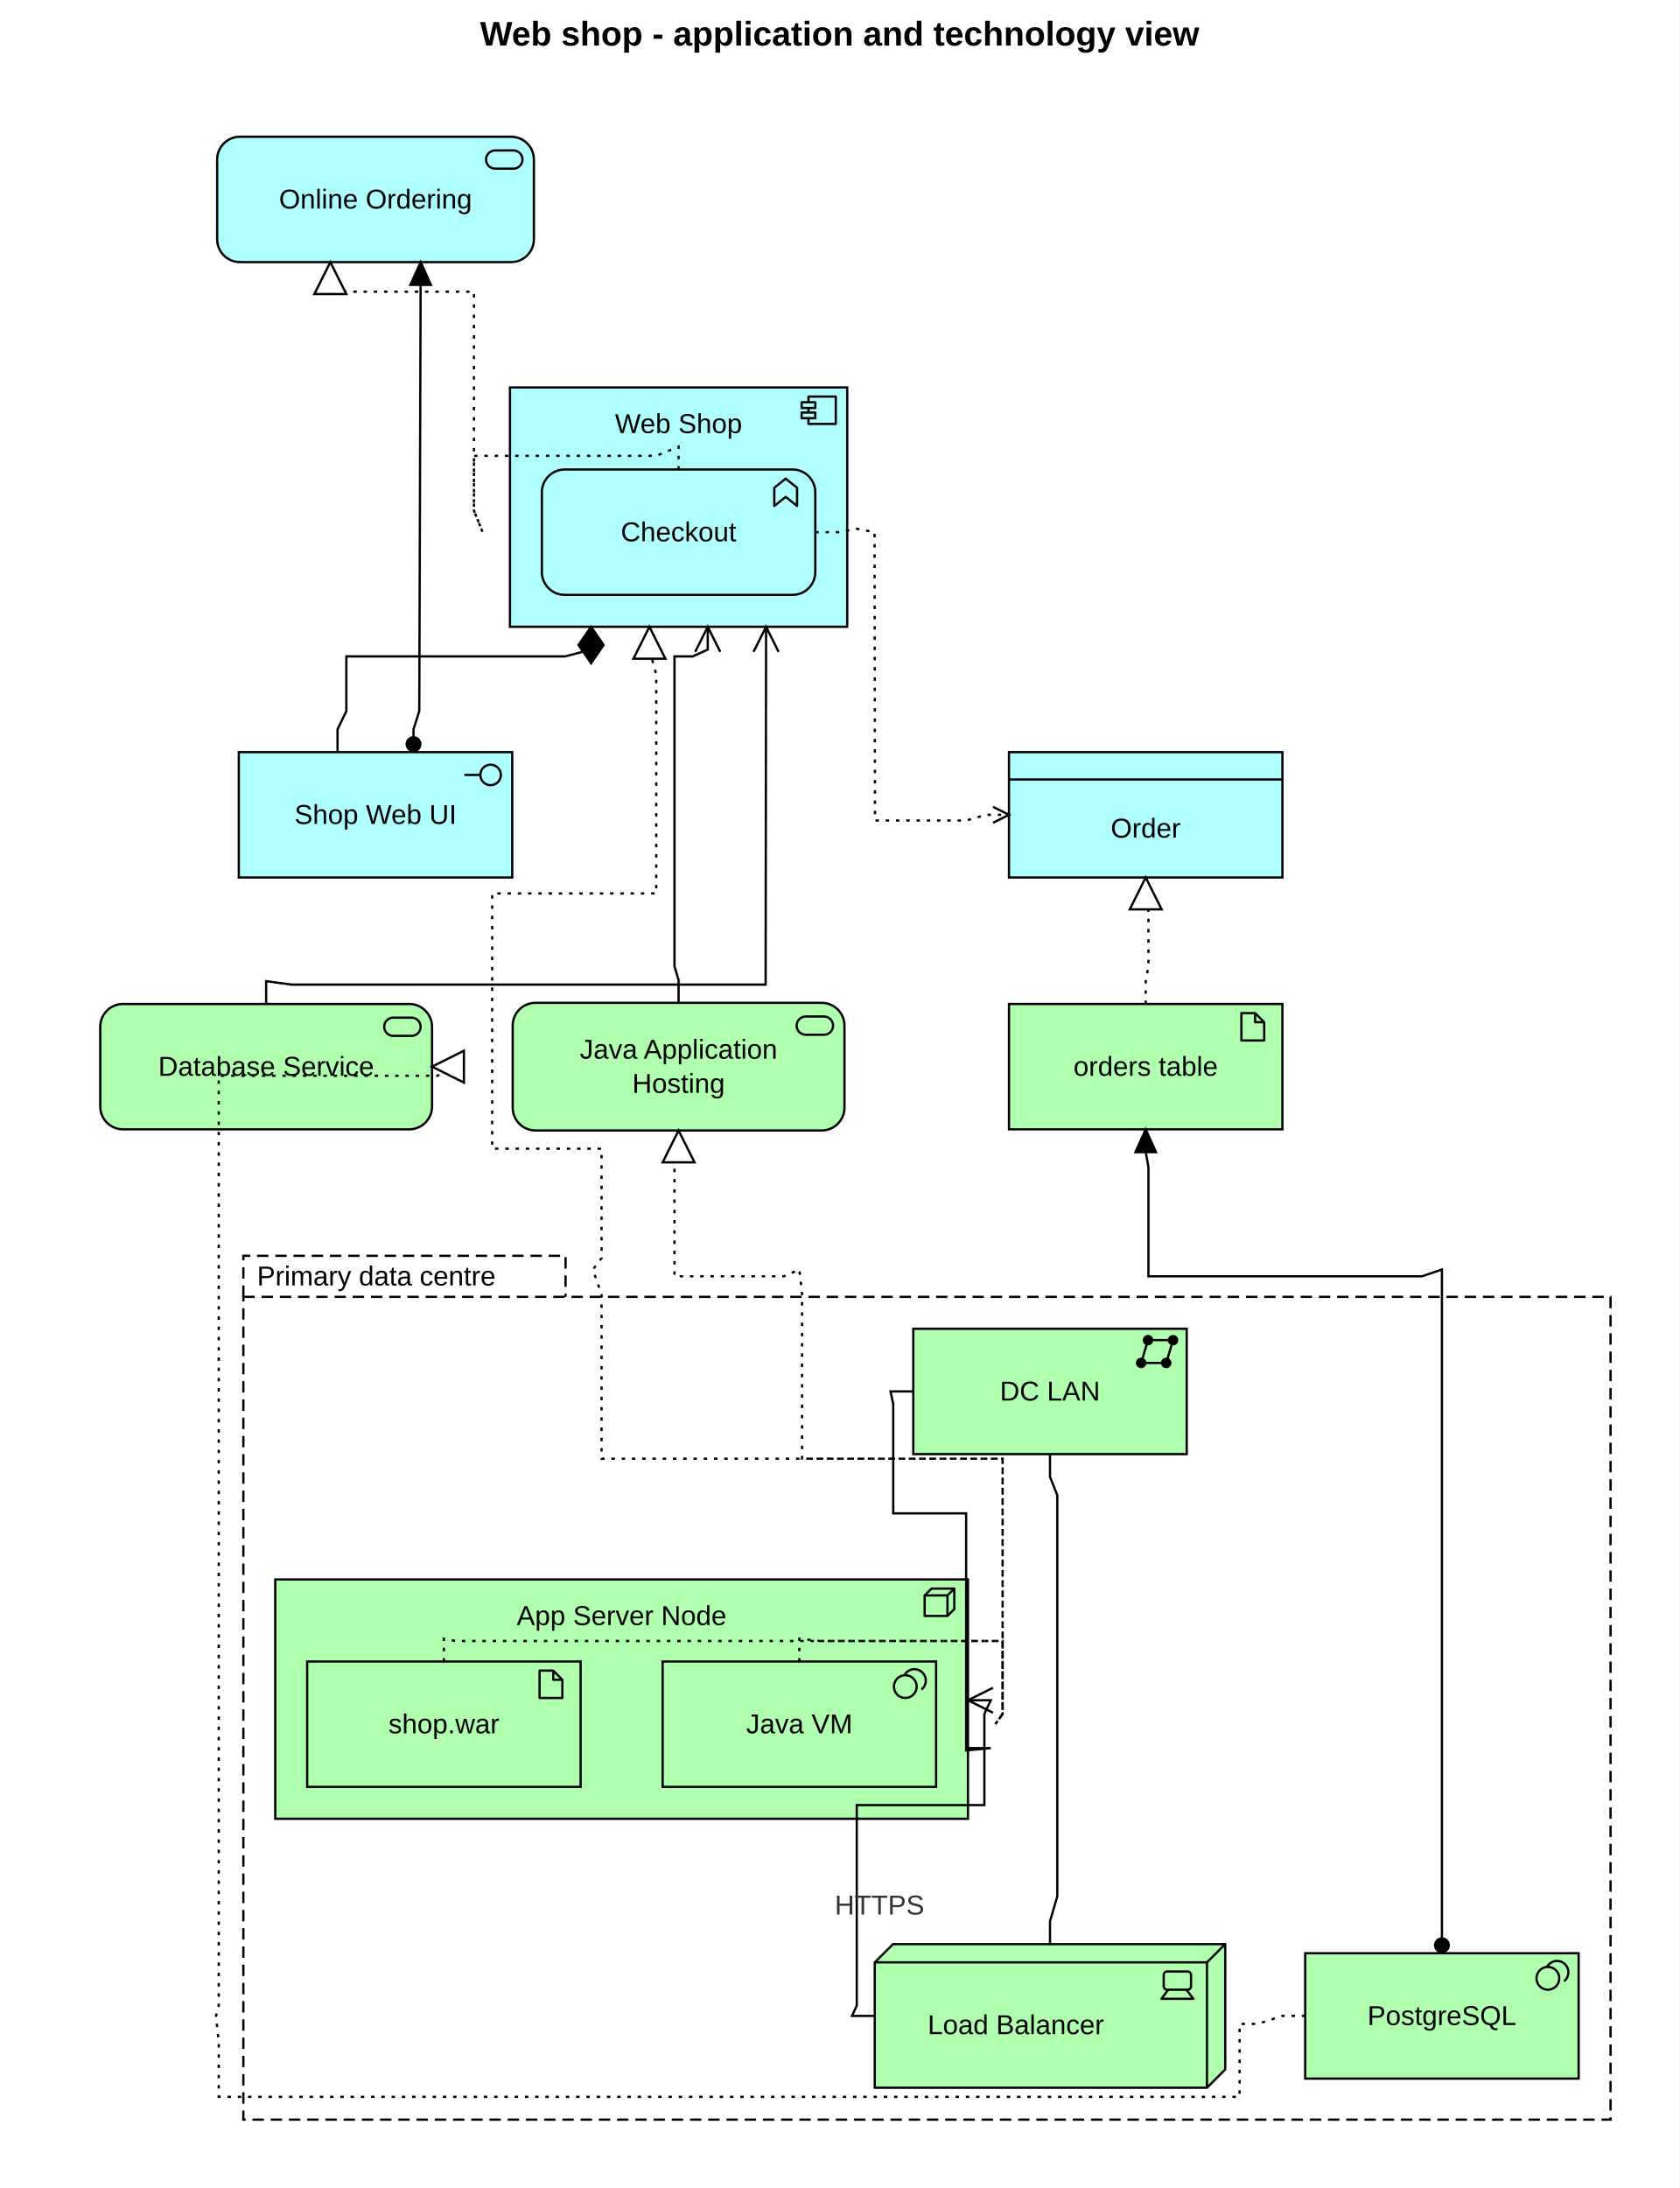
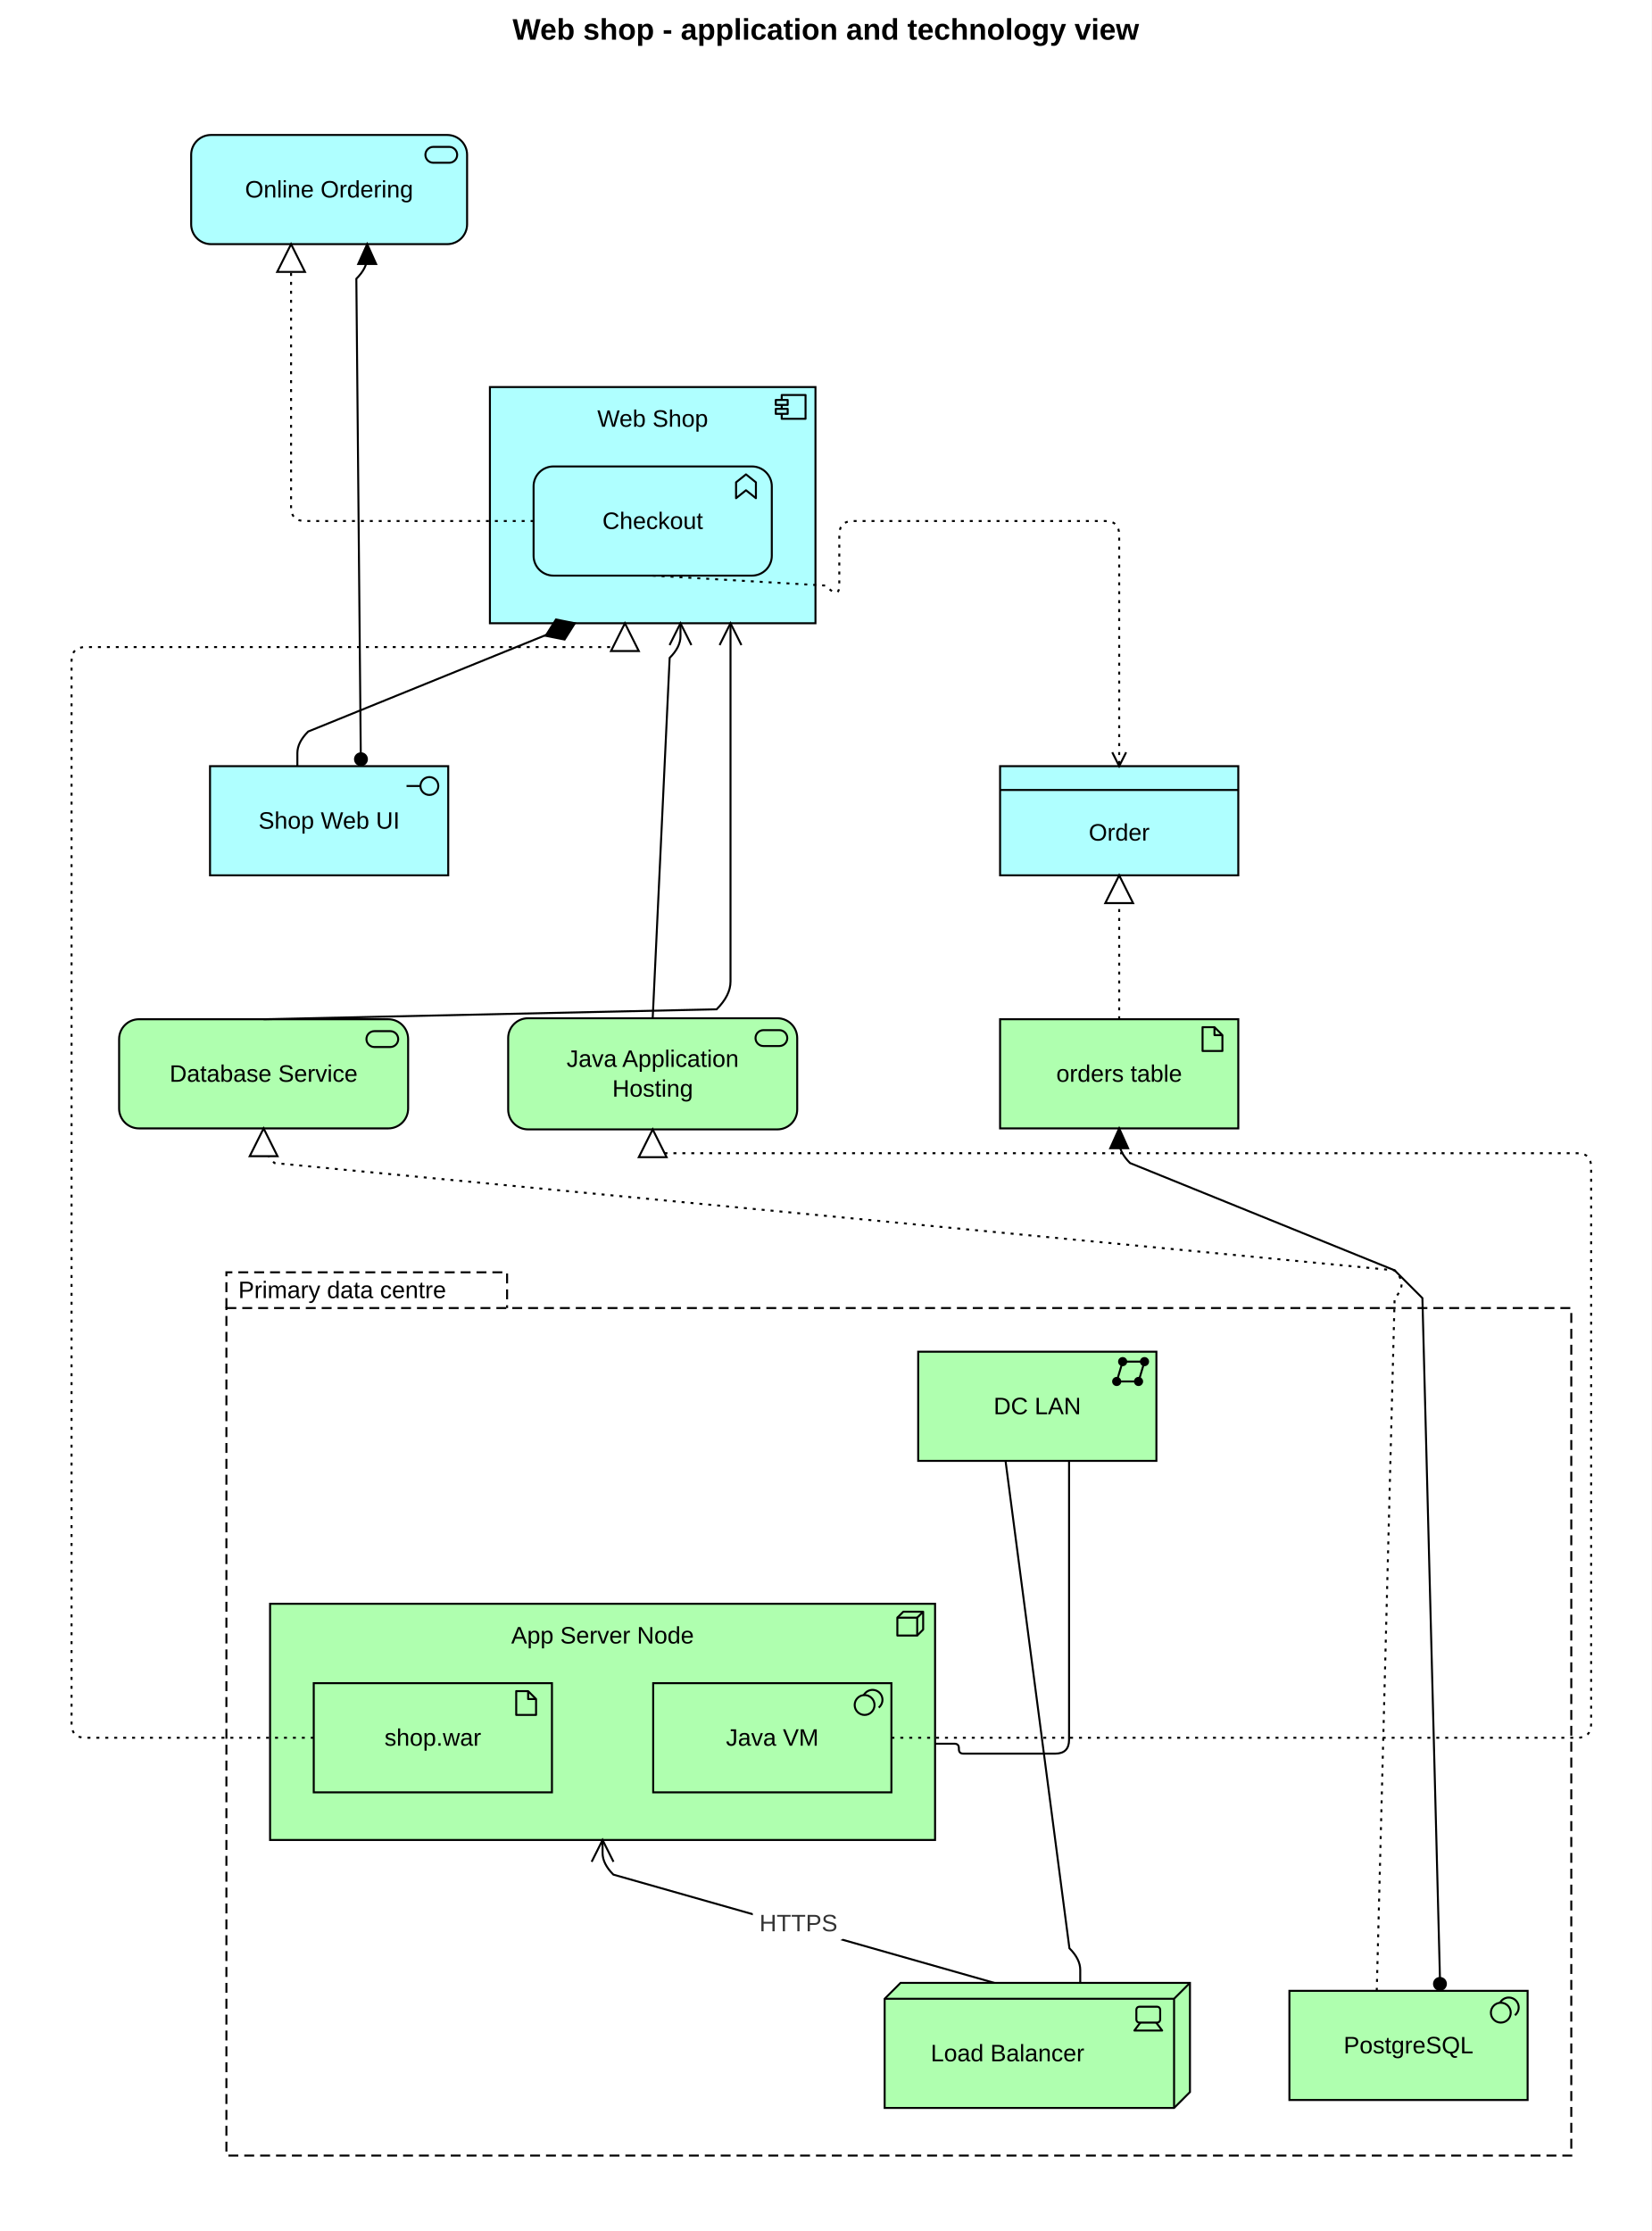
- <svg xmlns="http://www.w3.org/2000/svg" width="737" height="960" viewBox="0 0 737 960" font-family="Arial, Helvetica, sans-serif" font-size="12">
-   <rect x="0" y="0" width="737" height="960" fill="#ffffff" />
-   <text x="368.5" y="20" text-anchor="middle" font-size="15" font-weight="bold">Web shop - application and technology view</text>
+ <svg xmlns="http://www.w3.org/2000/svg" width="832" height="1124" viewBox="0 0 832 1124" font-family="Arial, Helvetica, sans-serif" font-size="12">
+   <rect x="0" y="0" width="832" height="1124" fill="#ffffff" />
+   <text x="416" y="20" text-anchor="middle" font-size="15" font-weight="bold">Web shop - application and technology view</text>
  <g transform="translate(10,40)">
    <g class="group" data-id="dc">
-       <path d="M96.8,529 V511 H238.2 V529" fill="none" stroke="#000" stroke-dasharray="5 3" />
-       <rect x="96.8" y="529" width="600" height="361" fill="none" stroke="#000" stroke-dasharray="5 3" />
-       <text x="102.8" y="524">Primary data centre</text>
+       <path d="M104.05,619 V601 H245.45 V619" fill="none" stroke="#000" stroke-dasharray="5 3" />
+       <rect x="104.05" y="619" width="677.5" height="427" fill="none" stroke="#000" stroke-dasharray="5 3" />
+       <text x="110.05" y="614">Primary data centre</text>
    </g>
    <g class="element application-component" data-id="webShop">
-       <rect fill="#AFFFFF" stroke="#000000" stroke-width="1" x="213.8" y="130" width="148" height="105" rx="0" ry="0" />
+       <rect fill="#AFFFFF" stroke="#000000" stroke-width="1" x="236.8" y="155" width="164" height="119" rx="0" ry="0" />
      <g stroke="#000" stroke-width="1" stroke-linejoin="round" fill="#AFFFFF">
-         <rect x="344.8" y="134" width="12" height="12" />
-         <rect x="341.8" y="136.5" width="6" height="2.5" />
-         <rect x="341.8" y="141" width="6" height="2.5" />
+         <rect x="383.8" y="159" width="12" height="12" />
+         <rect x="380.8" y="161.5" width="6" height="2.5" />
+         <rect x="380.8" y="166" width="6" height="2.5" />
      </g>
-       <text x="287.8" y="150" text-anchor="middle">Web Shop</text>
+       <text x="318.8" y="175" text-anchor="middle">Web Shop</text>
    </g>
    <g class="element application-interface" data-id="shopUi">
-       <rect fill="#AFFFFF" stroke="#000000" stroke-width="1" x="94.8" y="290" width="120" height="55" rx="0" ry="0" />
+       <rect fill="#AFFFFF" stroke="#000000" stroke-width="1" x="95.8" y="346" width="120" height="55" rx="0" ry="0" />
      <g stroke="#000" stroke-width="1" stroke-linejoin="round" fill="none">
-         <line x1="193.8" y1="300" x2="200.8" y2="300" />
-         <circle cx="205.3" cy="300" r="4.5" />
+         <line x1="194.8" y1="356" x2="201.8" y2="356" />
+         <circle cx="206.3" cy="356" r="4.5" />
      </g>
-       <text x="154.8" y="321.5" text-anchor="middle">Shop Web UI</text>
+       <text x="155.8" y="377.5" text-anchor="middle">Shop Web UI</text>
    </g>
    <g class="element application-service" data-id="ordering">
-       <rect fill="#AFFFFF" stroke="#000000" stroke-width="1" x="85.3" y="20" width="139" height="55" rx="10" ry="10" />
-       <rect stroke="#000" stroke-width="1" stroke-linejoin="round" fill="none" x="203.3" y="26" width="16" height="8" rx="4" ry="4" />
-       <text x="154.8" y="51.5" text-anchor="middle">Online Ordering</text>
+       <rect fill="#AFFFFF" stroke="#000000" stroke-width="1" x="86.3" y="28" width="139" height="55" rx="10" ry="10" />
+       <rect stroke="#000" stroke-width="1" stroke-linejoin="round" fill="none" x="204.3" y="34" width="16" height="8" rx="4" ry="4" />
+       <text x="155.8" y="59.5" text-anchor="middle">Online Ordering</text>
    </g>
    <g class="element data-object" data-id="order">
-       <rect fill="#AFFFFF" stroke="#000000" stroke-width="1" x="432.8" y="290" width="120" height="55" />
-       <line stroke="#000000" stroke-width="1" x1="432.8" y1="302" x2="552.8" y2="302" />
-       <text x="492.8" y="327.5" text-anchor="middle">Order</text>
+       <rect fill="#AFFFFF" stroke="#000000" stroke-width="1" x="493.8" y="346" width="120" height="55" />
+       <line stroke="#000000" stroke-width="1" x1="493.8" y1="358" x2="613.8" y2="358" />
+       <text x="553.8" y="383.5" text-anchor="middle">Order</text>
    </g>
    <g class="element technology-service" data-id="hosting">
-       <rect fill="#AFFFAF" stroke="#000000" stroke-width="1" x="215" y="400" width="145.6" height="56" rx="10" ry="10" />
-       <rect stroke="#000" stroke-width="1" stroke-linejoin="round" fill="none" x="339.6" y="406" width="16" height="8" rx="4" ry="4" />
-       <text x="287.8" y="424.5" text-anchor="middle">Java Application</text>
-       <text x="287.8" y="439.5" text-anchor="middle">Hosting</text>
+       <rect fill="#AFFFAF" stroke="#000000" stroke-width="1" x="246" y="473" width="145.6" height="56" rx="10" ry="10" />
+       <rect stroke="#000" stroke-width="1" stroke-linejoin="round" fill="none" x="370.6" y="479" width="16" height="8" rx="4" ry="4" />
+       <text x="318.8" y="497.5" text-anchor="middle">Java Application</text>
+       <text x="318.8" y="512.5" text-anchor="middle">Hosting</text>
    </g>
    <g class="element technology-service" data-id="dbSvc">
-       <rect fill="#AFFFAF" stroke="#000000" stroke-width="1" x="34" y="400.5" width="145.6" height="55" rx="10" ry="10" />
-       <rect stroke="#000" stroke-width="1" stroke-linejoin="round" fill="none" x="158.6" y="406.5" width="16" height="8" rx="4" ry="4" />
-       <text x="106.8" y="432" text-anchor="middle">Database Service</text>
+       <rect fill="#AFFFAF" stroke="#000000" stroke-width="1" x="50" y="473.5" width="145.6" height="55" rx="10" ry="10" />
+       <rect stroke="#000" stroke-width="1" stroke-linejoin="round" fill="none" x="174.6" y="479.5" width="16" height="8" rx="4" ry="4" />
+       <text x="122.8" y="505" text-anchor="middle">Database Service</text>
    </g>
    <g class="element artifact" data-id="orderTbl">
-       <rect fill="#AFFFAF" stroke="#000000" stroke-width="1" x="432.8" y="400.5" width="120" height="55" rx="0" ry="0" />
-       <path stroke="#000" stroke-width="1" stroke-linejoin="round" fill="none" d="M534.8,404.5 H540.8 L544.8,408.5 V416.5 H534.8 Z M540.8,404.5 V408.5 H544.8" />
-       <text x="492.8" y="432" text-anchor="middle">orders table</text>
+       <rect fill="#AFFFAF" stroke="#000000" stroke-width="1" x="493.8" y="473.5" width="120" height="55" rx="0" ry="0" />
+       <path stroke="#000" stroke-width="1" stroke-linejoin="round" fill="none" d="M595.8,477.5 H601.8 L605.8,481.5 V489.5 H595.8 Z M601.8,477.5 V481.5 H605.8" />
+       <text x="553.8" y="505" text-anchor="middle">orders table</text>
    </g>
    <g class="element application-function" data-id="checkout">
-       <rect fill="#AFFFFF" stroke="#000000" stroke-width="1" x="227.8" y="166" width="120" height="55" rx="10" ry="10" />
-       <path stroke="#000" stroke-width="1" stroke-linejoin="round" fill="none" d="M329.8,174 L334.8,170 L339.8,174 L339.8,182 L334.8,178 L329.8,182 Z" />
-       <text x="287.8" y="197.5" text-anchor="middle">Checkout</text>
+       <rect fill="#AFFFFF" stroke="#000000" stroke-width="1" x="258.8" y="195" width="120" height="55" rx="10" ry="10" />
+       <path stroke="#000" stroke-width="1" stroke-linejoin="round" fill="none" d="M360.8,203 L365.8,199 L370.8,203 L370.8,211 L365.8,207 L360.8,211 Z" />
+       <text x="318.8" y="226.5" text-anchor="middle">Checkout</text>
    </g>
    <g class="element node" data-id="appNode">
-       <rect fill="#AFFFAF" stroke="#000000" stroke-width="1" x="110.8" y="653" width="304" height="105" rx="0" ry="0" />
+       <rect fill="#AFFFAF" stroke="#000000" stroke-width="1" x="126.05" y="768" width="335" height="119" rx="0" ry="0" />
      <g stroke="#000" stroke-width="1" stroke-linejoin="round" fill="none">
-         <rect x="395.8" y="660" width="10" height="9" />
-         <path d="M395.8,660 L398.8,657 H408.8 V666 L405.8,669 M405.8,660 L408.8,657" />
+         <rect x="442.05" y="775" width="10" height="9" />
+         <path d="M442.05,775 L445.05,772 H455.05 V781 L452.05,784 M452.05,775 L455.05,772" />
      </g>
-       <text x="262.8" y="673" text-anchor="middle">App Server Node</text>
+       <text x="293.55" y="788" text-anchor="middle">App Server Node</text>
    </g>
    <g class="element system-software" data-id="pg">
-       <rect fill="#AFFFAF" stroke="#000000" stroke-width="1" x="562.8" y="817" width="120" height="55" rx="0" ry="0" />
+       <rect fill="#AFFFAF" stroke="#000000" stroke-width="1" x="639.55" y="963" width="120" height="55" rx="0" ry="0" />
      <g stroke="#000" stroke-width="1" stroke-linejoin="round" fill="none">
-         <path d="M668.8,823.2 A5,5 0 1 1 676.4,829.3" />
-         <circle cx="669.3" cy="828" r="5" />
+         <path d="M745.55,969.2 A5,5 0 1 1 753.15,975.3" />
+         <circle cx="746.05" cy="974" r="5" />
      </g>
-       <text x="622.8" y="848.5" text-anchor="middle">PostgreSQL</text>
+       <text x="699.55" y="994.5" text-anchor="middle">PostgreSQL</text>
    </g>
    <g class="element device" data-id="lb">
-       <path fill="#AFFFAF" stroke="#000000" stroke-width="1" d="M373.9,821 L381.9,813 H527.7 V868 L519.7,876 H373.9 Z" />
-       <path fill="none" stroke="#000000" stroke-width="1" d="M373.9,821 H519.7 V876 M519.7,821 L527.7,813" />
+       <path fill="#AFFFAF" stroke="#000000" stroke-width="1" d="M435.65,967 L443.65,959 H589.45 V1014 L581.45,1022 H435.65 Z" />
+       <path fill="none" stroke="#000000" stroke-width="1" d="M435.65,967 H581.45 V1022 M581.45,967 L589.45,959" />
      <g stroke="#000" stroke-width="1" stroke-linejoin="round" fill="none">
-         <rect x="500.7" y="825" width="12" height="8" rx="1.5" />
-         <path d="M502.7,833 L499.7,837 H513.7 L510.7,833" />
+         <rect x="562.45" y="971" width="12" height="8" rx="1.5" />
+         <path d="M564.45,979 L561.45,983 H575.45 L572.45,979" />
      </g>
-       <text x="435.8" y="852.5" text-anchor="middle">Load Balancer</text>
+       <text x="497.55" y="998.5" text-anchor="middle">Load Balancer</text>
    </g>
    <g class="element communication-network" data-id="lan">
-       <rect fill="#AFFFAF" stroke="#000000" stroke-width="1" x="390.8" y="543" width="120" height="55" rx="0" ry="0" />
+       <rect fill="#AFFFAF" stroke="#000000" stroke-width="1" x="452.55" y="641" width="120" height="55" rx="0" ry="0" />
      <g stroke="#000" stroke-width="1" stroke-linejoin="round">
-         <path fill="none" d="M493.8,548 L504.8,548 L501.8,558 L490.8,558 Z" />
-         <circle cx="493.8" cy="548" r="1.8" fill="#000" />
-         <circle cx="504.8" cy="548" r="1.8" fill="#000" />
-         <circle cx="501.8" cy="558" r="1.8" fill="#000" />
-         <circle cx="490.8" cy="558" r="1.8" fill="#000" />
+         <path fill="none" d="M555.55,646 L566.55,646 L563.55,656 L552.55,656 Z" />
+         <circle cx="555.55" cy="646" r="1.8" fill="#000" />
+         <circle cx="566.55" cy="646" r="1.8" fill="#000" />
+         <circle cx="563.55" cy="656" r="1.8" fill="#000" />
+         <circle cx="552.55" cy="656" r="1.8" fill="#000" />
      </g>
-       <text x="450.8" y="574.5" text-anchor="middle">DC LAN</text>
+       <text x="512.55" y="672.5" text-anchor="middle">DC LAN</text>
    </g>
    <g class="element system-software" data-id="jvm">
-       <rect fill="#AFFFAF" stroke="#000000" stroke-width="1" x="280.8" y="689" width="120" height="55" rx="0" ry="0" />
+       <rect fill="#AFFFAF" stroke="#000000" stroke-width="1" x="319.05" y="808" width="120" height="55" rx="0" ry="0" />
      <g stroke="#000" stroke-width="1" stroke-linejoin="round" fill="none">
-         <path d="M386.8,695.2 A5,5 0 1 1 394.4,701.3" />
-         <circle cx="387.3" cy="700" r="5" />
+         <path d="M425.05,814.2 A5,5 0 1 1 432.65,820.3" />
+         <circle cx="425.55" cy="819" r="5" />
      </g>
-       <text x="340.8" y="720.5" text-anchor="middle">Java VM</text>
+       <text x="379.05" y="839.5" text-anchor="middle">Java VM</text>
    </g>
    <g class="element artifact" data-id="war">
-       <rect fill="#AFFFAF" stroke="#000000" stroke-width="1" x="124.8" y="689" width="120" height="55" rx="0" ry="0" />
-       <path stroke="#000" stroke-width="1" stroke-linejoin="round" fill="none" d="M226.8,693 H232.8 L236.8,697 V705 H226.8 Z M232.8,693 V697 H236.8" />
-       <text x="184.8" y="720.5" text-anchor="middle">shop.war</text>
+       <rect fill="#AFFFAF" stroke="#000000" stroke-width="1" x="148.05" y="808" width="120" height="55" rx="0" ry="0" />
+       <path stroke="#000" stroke-width="1" stroke-linejoin="round" fill="none" d="M250.05,812 H256.05 L260.05,816 V824 H250.05 Z M256.05,812 V816 H260.05" />
+       <text x="208.05" y="839.5" text-anchor="middle">shop.war</text>
    </g>
    <g class="relationship composition" data-source="webShop" data-target="shopUi">
-       <path d="M249.4,235L249.4,245L238,248L142,248L142,272L138.13,280L138.13,290" fill="none" stroke="#000" stroke-width="1" />
-       <path d="M249.4,235 L254.9,243 L249.4,251 L243.9,243 Z" fill="#000" stroke="#000" stroke-width="1" />
+       <path d="M279.6,274L145.25,328.55Q139.8,334 139.8,339.45L139.8,346" fill="none" stroke="#000" stroke-width="1" />
+       <path d="M279.6,274 L274.42,282.21 L264.9,280.31 L270.08,272.1 Z" fill="#000" stroke="#000" stroke-width="1" />
    </g>
    <g class="relationship realization" data-source="checkout" data-target="ordering">
-       <path d="M287.8,166L287.8,156L278,160L198,160L198,184L201.8,193.5L201.8,193.5L198,184L198,88L142,88L134.97,85L134.97,75" fill="none" stroke="#000" stroke-width="1" stroke-dasharray="1.5 3" />
-       <path d="M134.97,75 L141.97,89 L127.97,89 Z" fill="#fff" stroke="#000" stroke-width="1" />
+       <path d="M258.8,222.5L143.63,222.5Q136.63,222.5 136.63,215.5L136.63,100.45Q136.63,95 136.63,89.55L136.63,83" fill="none" stroke="#000" stroke-width="1" stroke-dasharray="1.5 3" />
+       <path d="M136.63,83 L143.63,97 L129.63,97 Z" fill="#fff" stroke="#000" stroke-width="1" />
    </g>
    <g class="relationship assignment" data-source="shopUi" data-target="ordering">
-       <path d="M171.47,290L171.47,280L174,272L174.63,75" fill="none" stroke="#000" stroke-width="1" />
-       <circle cx="171.47" cy="286.5" r="3.5" fill="#000" />
-       <path d="M174.63,75 L179.1,85.01 L170.1,84.99 Z" fill="#000" stroke="#000" stroke-width="1" />
+       <path d="M171.8,346L169.51,100.45Q174.97,95 174.97,89.55L174.97,83" fill="none" stroke="#000" stroke-width="1" />
+       <circle cx="171.84" cy="342.5" r="3.5" fill="#000" />
+       <path d="M174.97,83 L179.47,93 L170.47,93 Z" fill="#000" stroke="#000" stroke-width="1" />
    </g>
    <g class="relationship access" data-source="checkout" data-target="order">
-       <path d="M347.8,193.5L357.8,193.5L366,192L373.8,193.5L374,320L414,320L422.8,317.5L432.8,317.5" fill="none" stroke="#000" stroke-width="1" stroke-dasharray="1.5 3" />
-       <path d="M425.8,321 L432.8,317.5 L425.8,314" fill="none" stroke="#000" stroke-width="1" />
+       <path d="M318.8,250L405.8,255Q412.8,262 412.8,255L412.8,229.5Q412.8,222.5 419.8,222.5L546.8,222.5Q553.8,222.5 553.8,229.5L553.8,328.55Q553.8,334 553.8,339.45L553.8,346" fill="none" stroke="#000" stroke-width="1" stroke-dasharray="1.5 3" />
+       <path d="M550.3,339 L553.8,346 L557.3,339" fill="none" stroke="#000" stroke-width="1" />
    </g>
    <g class="relationship realization" data-source="war" data-target="webShop">
-       <path d="M184.8,689L184.8,679L190,680L430,680L430,712L426.8,716.5L426.8,716.5L430,712L430,600L254,600L254,528L250.2,517L250.2,517L254,512L254,464L206,464L206,352L278,352L278,256L275,245L275,235" fill="none" stroke="#000" stroke-width="1" stroke-dasharray="1.5 3" />
-       <path d="M275,235 L282,249 L268,249 Z" fill="#fff" stroke="#000" stroke-width="1" />
+       <path d="M148.05,835.5L33.05,835.5Q26.05,835.5 26.05,828.5L26.05,293Q26.05,286 33.05,286L299.35,286Q304.8,286 304.8,280.55L304.8,274" fill="none" stroke="#000" stroke-width="1" stroke-dasharray="1.5 3" />
+       <path d="M304.8,274 L311.8,288 L297.8,288 Z" fill="#fff" stroke="#000" stroke-width="1" />
    </g>
    <g class="relationship realization" data-source="orderTbl" data-target="order">
-       <path d="M492.8,400.5L492.8,390.5L494,384L494,360L492.8,355L492.8,345" fill="none" stroke="#000" stroke-width="1" stroke-dasharray="1.5 3" />
-       <path d="M492.8,345 L499.8,359 L485.8,359 Z" fill="#fff" stroke="#000" stroke-width="1" />
+       <path d="M553.8,473.5L553.8,418.45Q553.8,413 553.8,407.55L553.8,401" fill="none" stroke="#000" stroke-width="1" stroke-dasharray="1.5 3" />
+       <path d="M553.8,401 L560.8,415 L546.8,415 Z" fill="#fff" stroke="#000" stroke-width="1" />
    </g>
    <g class="relationship realization" data-source="jvm" data-target="hosting">
-       <path d="M340.8,689L340.8,679L350,680L430,680L430,712L426.8,716.5L426.8,716.5L430,712L430,600L342,600L342,528L340.8,517L340.8,517L334,520L286,520L286,472L287.8,466L287.8,456" fill="none" stroke="#000" stroke-width="1" stroke-dasharray="1.5 3" />
-       <path d="M287.8,456 L294.8,470 L280.8,470 Z" fill="#fff" stroke="#000" stroke-width="1" />
+       <path d="M439.05,835.5L784.55,835.5Q791.55,835.5 791.55,828.5L791.55,548Q791.55,541 784.55,541L324.25,541Q318.8,541 318.8,535.55L318.8,529" fill="none" stroke="#000" stroke-width="1" stroke-dasharray="1.5 3" />
+       <path d="M318.8,529 L325.8,543 L311.8,543 Z" fill="#fff" stroke="#000" stroke-width="1" />
    </g>
    <g class="relationship realization" data-source="pg" data-target="dbSvc">
-       <path d="M562.8,844.5L552.8,844.5L542,848L534,848L534,880L86,880L86,856L84.8,844.5L84.8,844.5L86,840L86,432L182,432L189.6,428L179.6,428" fill="none" stroke="#000" stroke-width="1" stroke-dasharray="1.5 3" />
-       <path d="M179.6,428 L193.6,421 L193.6,435 Z" fill="#fff" stroke="#000" stroke-width="1" />
+       <path d="M683.55,963L692.55,614Q699.55,607 692.55,600L128.25,545.95Q122.8,540.5 122.8,535.05L122.8,528.5" fill="none" stroke="#000" stroke-width="1" stroke-dasharray="1.5 3" />
+       <path d="M122.8,528.5 L129.8,542.5 L115.8,542.5 Z" fill="#fff" stroke="#000" stroke-width="1" />
    </g>
    <g class="relationship serving" data-source="hosting" data-target="webShop">
-       <path d="M287.8,400L287.8,390L286,384L286,248L294,248L300.6,245L300.6,235" fill="none" stroke="#000" stroke-width="1" />
-       <path d="M306.1,246 L300.6,235 L295.1,246" fill="none" stroke="#000" stroke-width="1" />
+       <path d="M318.8,473L327.35,291.45Q332.8,286 332.8,280.55L332.8,274" fill="none" stroke="#000" stroke-width="1" />
+       <path d="M338.3,285 L332.8,274 L327.3,285" fill="none" stroke="#000" stroke-width="1" />
    </g>
    <g class="relationship serving" data-source="dbSvc" data-target="webShop">
-       <path d="M106.8,400.5L106.8,390.5L118,392L326,392L326.2,235" fill="none" stroke="#000" stroke-width="1" />
-       <path d="M331.69,246.01 L326.2,235 L320.69,245.99" fill="none" stroke="#000" stroke-width="1" />
+       <path d="M122.8,473.5L351,468.5Q358,461.5 358,454.5L358,291.45Q358,286 358,280.55L358,274" fill="none" stroke="#000" stroke-width="1" />
+       <path d="M363.5,285 L358,274 L352.5,285" fill="none" stroke="#000" stroke-width="1" />
    </g>
    <g class="relationship assignment" data-source="pg" data-target="orderTbl">
-       <path d="M622.8,817L622.8,517L614,520L494,520L494,472L492.8,465.5L492.8,455.5" fill="none" stroke="#000" stroke-width="1" />
-       <circle cx="622.8" cy="813.5" r="3.5" fill="#000" />
-       <path d="M492.8,455.5 L497.3,465.5 L488.3,465.5 Z" fill="#000" stroke="#000" stroke-width="1" />
+       <path d="M715.55,963L706.55,614Q699.55,607 692.55,600L559.25,545.95Q553.8,540.5 553.8,535.05L553.8,528.5" fill="none" stroke="#000" stroke-width="1" />
+       <circle cx="715.39" cy="959.5" r="3.5" fill="#000" />
+       <path d="M553.8,528.5 L558.3,538.5 L549.3,538.5 Z" fill="#000" stroke="#000" stroke-width="1" />
    </g>
    <g class="relationship serving" data-source="lb" data-target="appNode">
-       <path d="M373.9,844.5L363.9,844.5L366,840L366,752L422,752L422,712L424.8,706L414.8,706" fill="none" stroke="#000" stroke-width="1" />
-       <path d="M425.8,700.5 L414.8,706 L425.8,711.5" fill="none" stroke="#000" stroke-width="1" />
-       <text x="376" y="800" text-anchor="middle" font-size="12" font-family="&quot;trebuchet ms&quot;, verdana, arial, sans-serif" fill="#333">HTTPS</text>
+       <path d="M490.92,959L299,904.45Q293.55,899 293.55,893.55L293.55,887" fill="none" stroke="#000" stroke-width="1" />
+       <path d="M299.05,898 L293.55,887 L288.05,898" fill="none" stroke="#000" stroke-width="1" />
+       <rect x="369.73" y="921" width="45" height="16" rx="2" fill="#ffffff" stroke="#ffffff" />
+       <text x="392.23" y="933" text-anchor="middle" font-size="12" font-family="&quot;trebuchet ms&quot;, verdana, arial, sans-serif" fill="#333">HTTPS</text>
    </g>
    <g class="relationship association" data-source="lan" data-target="lb">
-       <path d="M450.8,598L450.8,608L454,616L454,792L450.8,803L450.8,813" fill="none" stroke="#000" stroke-width="1" />
+       <path d="M496.55,696L528.73,941.55Q534.18,947 534.18,952.45L534.18,959" fill="none" stroke="#000" stroke-width="1" />
    </g>
    <g class="relationship association" data-source="lan" data-target="appNode">
-       <path d="M390.8,570.5L380.8,570.5L382,576L382,624L414,624L414,728L424.8,727L414.8,727" fill="none" stroke="#000" stroke-width="1" />
+       <path d="M528.55,696L528.55,836.5Q528.55,843.5 521.55,843.5L475.32,843.5Q473.05,843.5 473.05,841.23L473.05,840.77Q473.05,838.5 470.78,838.5L461.05,838.5" fill="none" stroke="#000" stroke-width="1" />
    </g>
  </g>
</svg>
